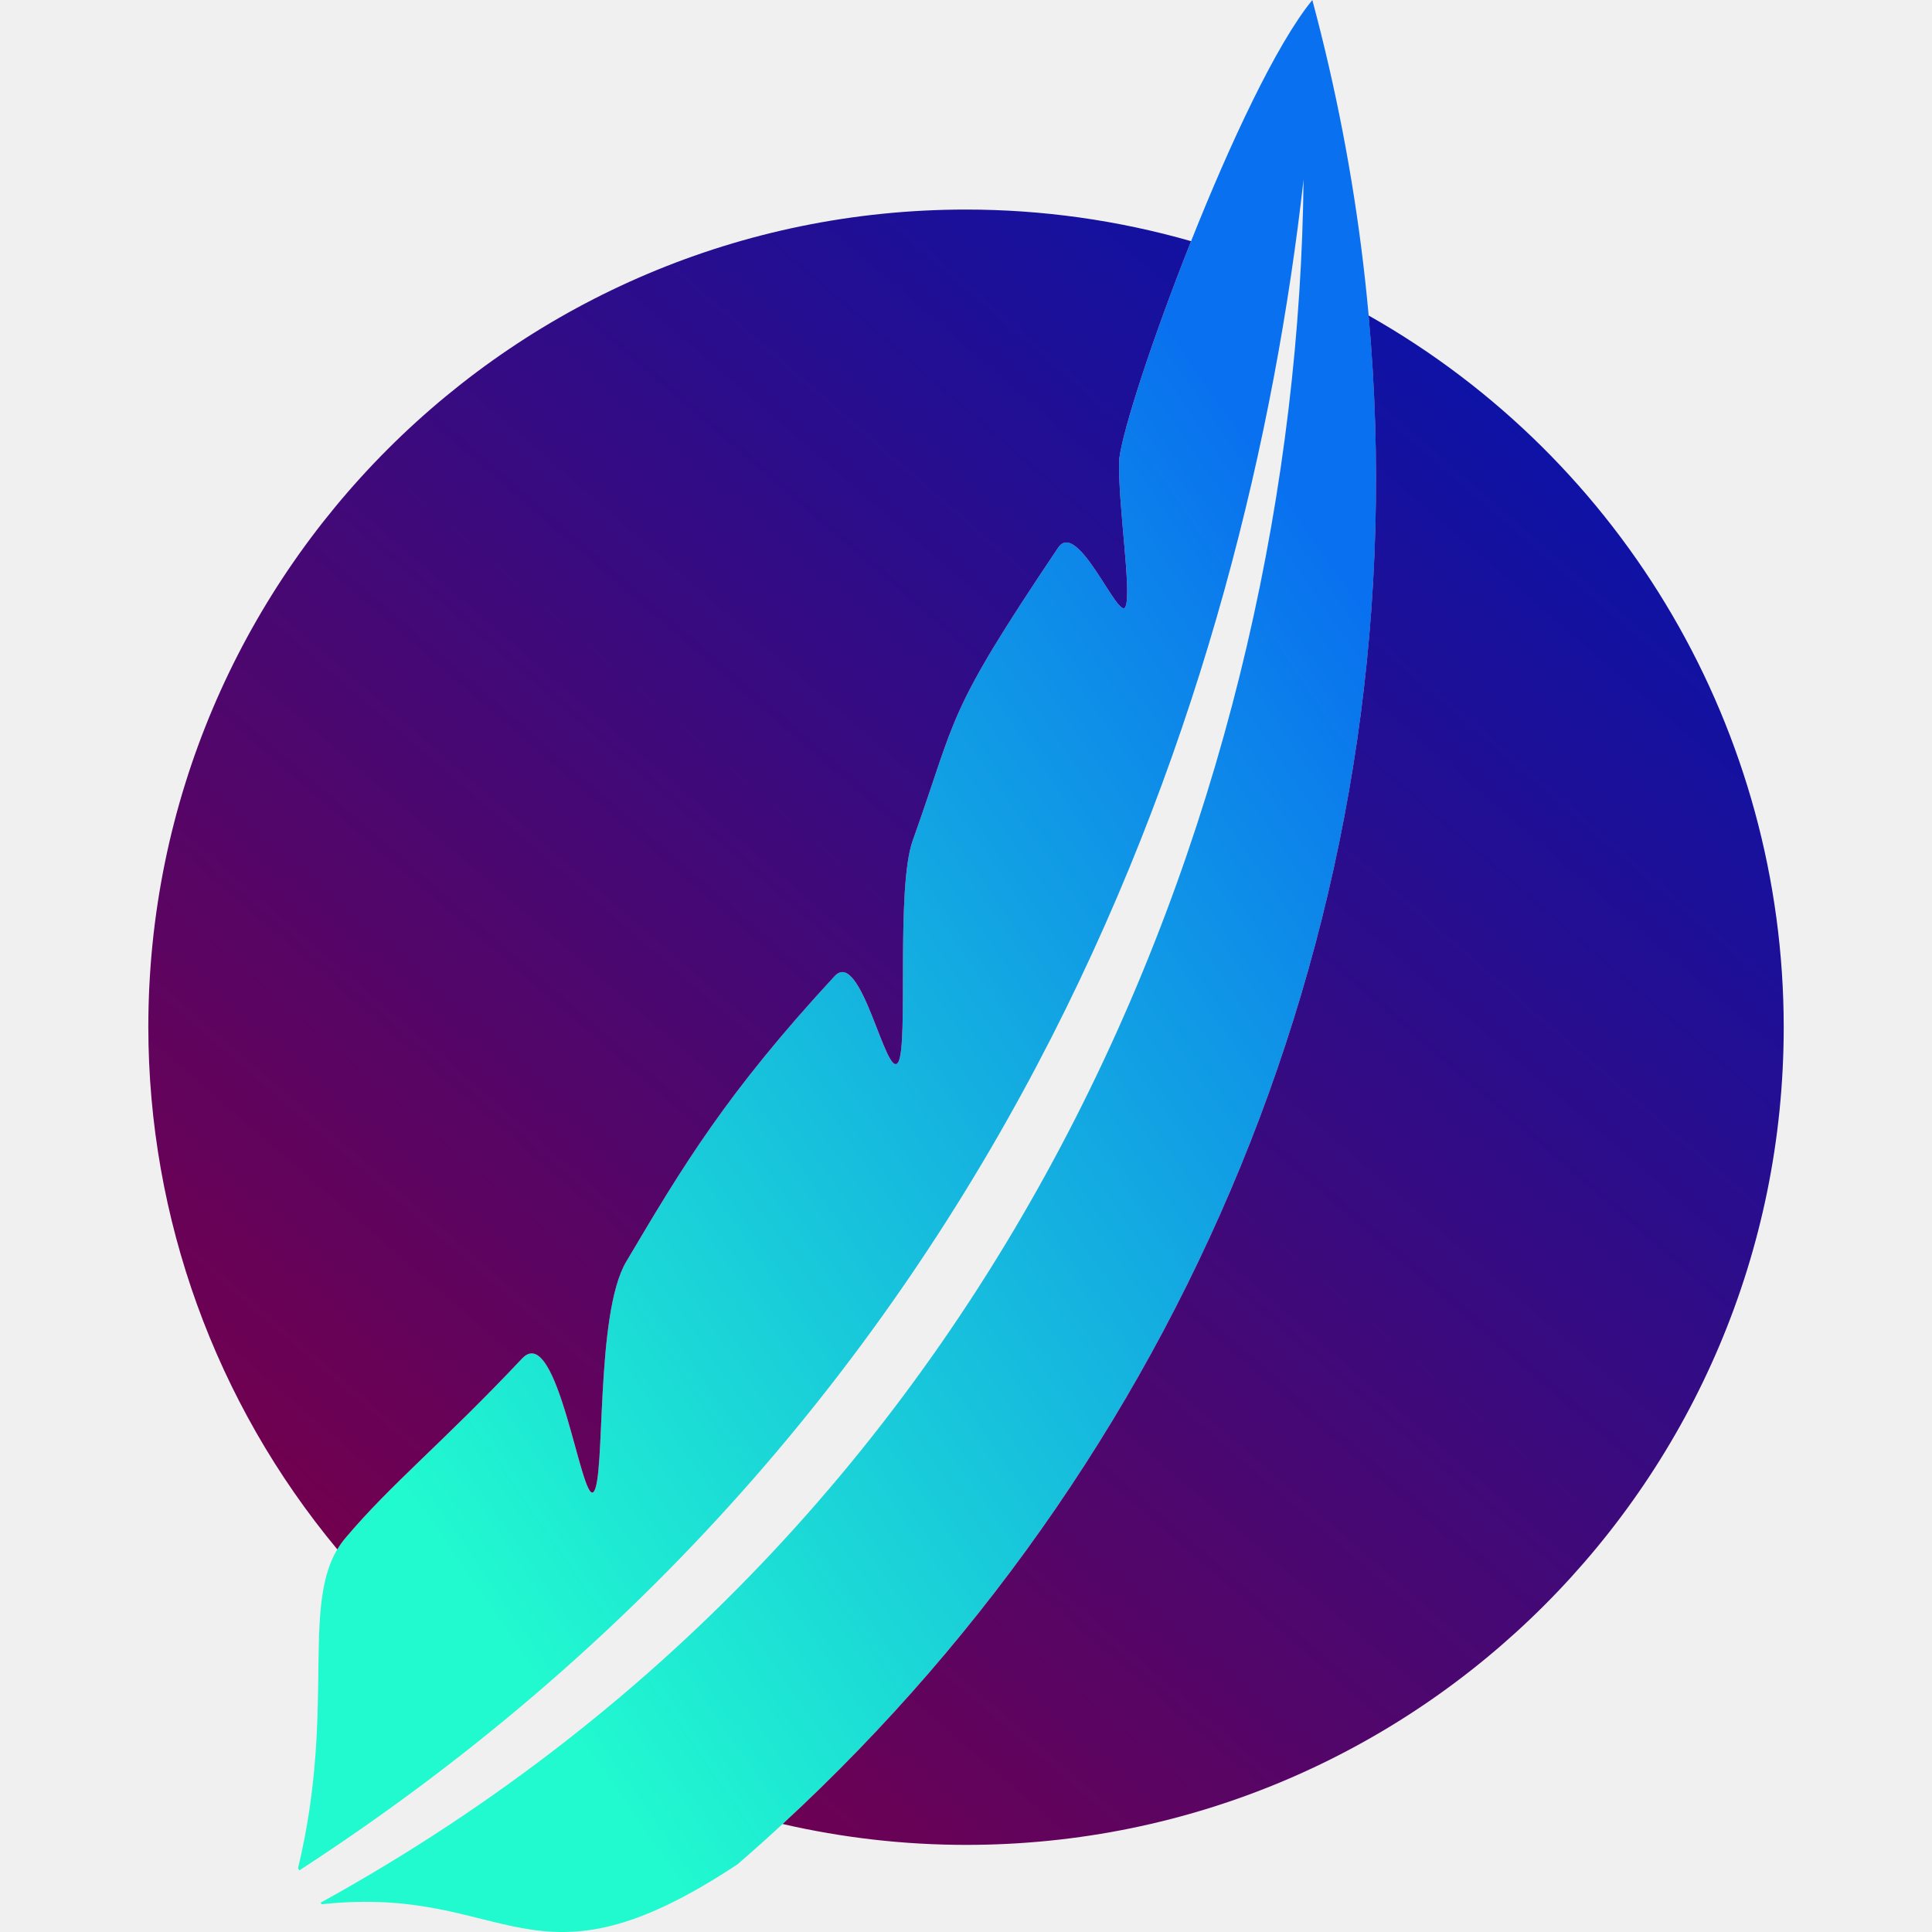
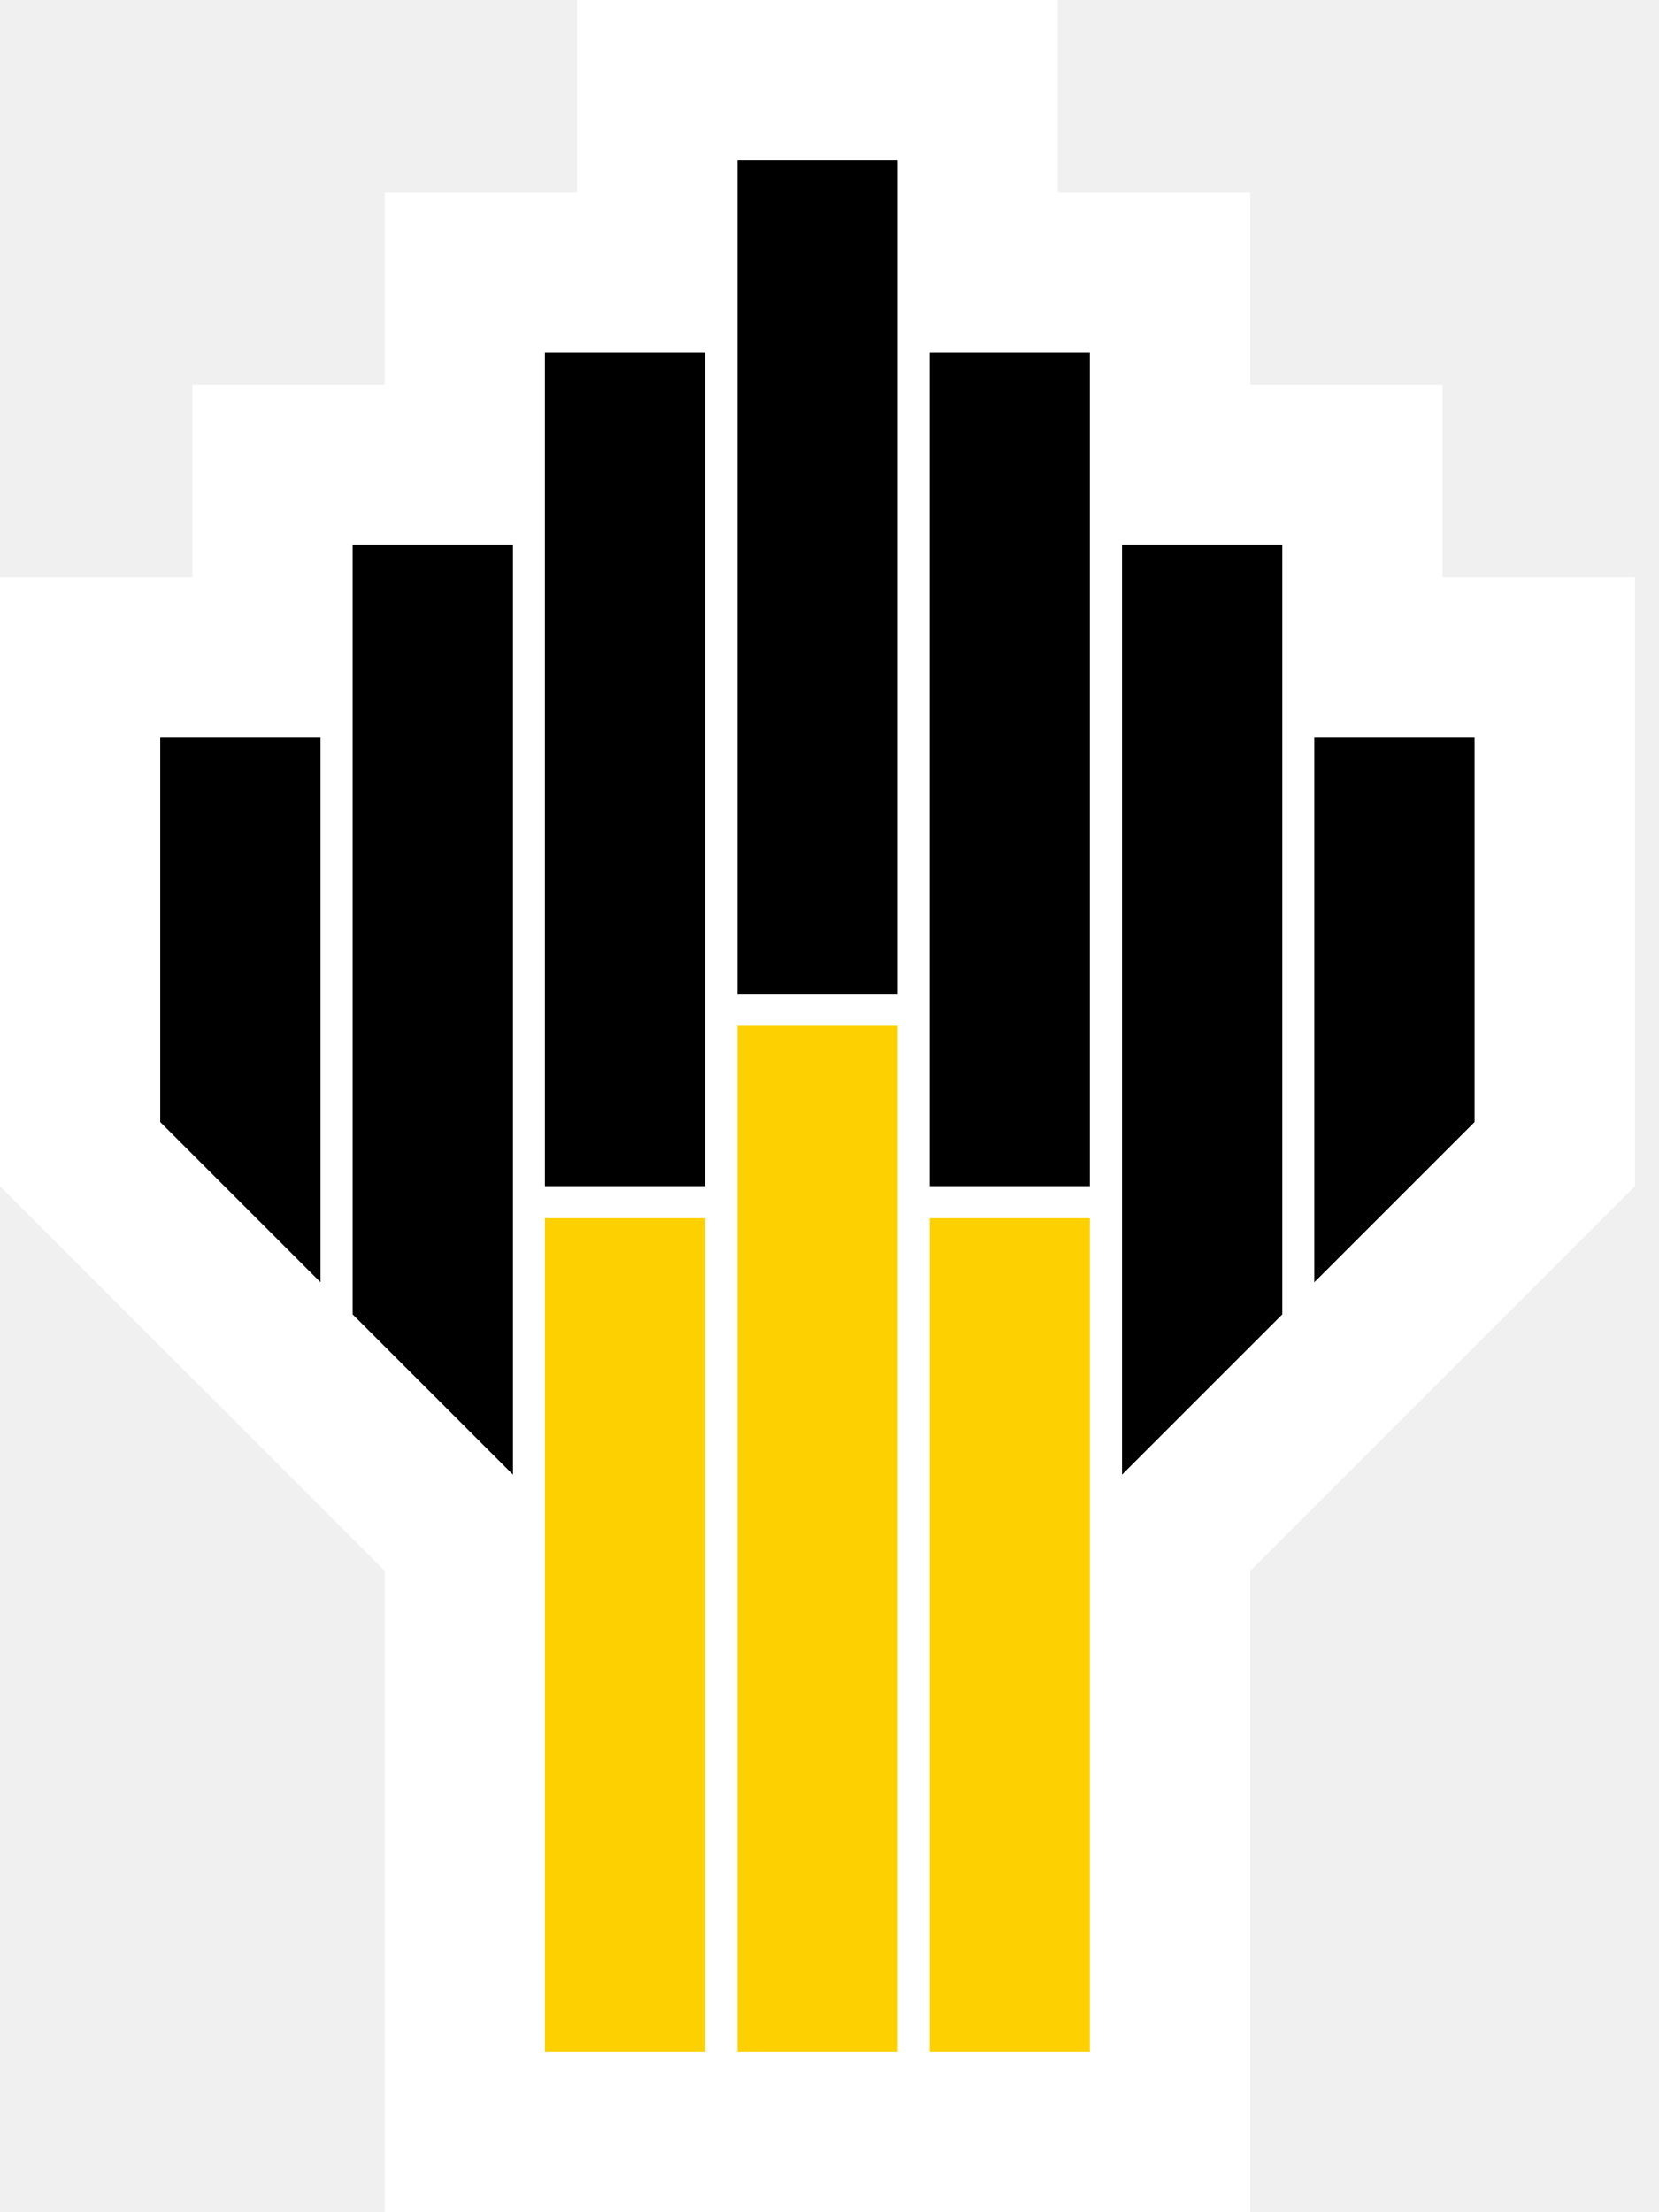
- <svg xmlns="http://www.w3.org/2000/svg" xmlns:xlink="http://www.w3.org/1999/xlink" width="512" height="512" version="1.1" viewBox="0 0 512 512">
+ <svg xmlns="http://www.w3.org/2000/svg" width="36" height="48" viewBox="0 0 36 48" fill="none">
+   <g clip-path="url(#clip0_7701_162737)">
+     <path fill-rule="evenodd" clip-rule="evenodd" d="M0 12.522H4.174V8.348H8.348V4.174H12.522V0H22.956V4.174H27.13V8.348H31.304V12.522H35.478V25.739L27.13 34.087V48H8.348V34.087L0 25.739V12.522Z" fill="white" />
+     <path fill-rule="evenodd" clip-rule="evenodd" d="M16 21.565H19.478V3.478H16V21.565Z" fill="black" />
+     <path fill-rule="evenodd" clip-rule="evenodd" d="M11.824 25.739H15.303V7.652H11.824V25.739Z" fill="black" />
+     <path fill-rule="evenodd" clip-rule="evenodd" d="M7.652 28.522L11.131 32V11.826H7.652V28.522Z" fill="black" />
+     <path fill-rule="evenodd" clip-rule="evenodd" d="M3.477 24.348L6.955 27.826V16H3.477V24.348Z" fill="black" />
+     <path fill-rule="evenodd" clip-rule="evenodd" d="M20.172 25.739H23.65V7.652H20.172V25.739Z" fill="black" />
+     <path fill-rule="evenodd" clip-rule="evenodd" d="M24.348 32L27.826 28.522V11.826H24.348V32Z" fill="black" />
+     <path fill-rule="evenodd" clip-rule="evenodd" d="M28.52 27.826L31.998 24.348V16H28.52V27.826Z" fill="black" />
+     <path fill-rule="evenodd" clip-rule="evenodd" d="M11.824 26.435H15.303V44.522H11.824V26.435Z" fill="#FDD002" />
+     <path fill-rule="evenodd" clip-rule="evenodd" d="M16 22.261H19.478V44.522H16V22.261Z" fill="#FDD002" />
+     <path fill-rule="evenodd" clip-rule="evenodd" d="M20.172 26.435H23.65V44.522H20.172V26.435Z" fill="#FDD002" />
+   </g>
  <defs>
-     <linearGradient id="linearGradient22708">
-       <stop stop-color="#21facf" offset="0" />
-       <stop stop-color="#0970ef" offset="1" />
-     </linearGradient>
-     <linearGradient id="linearGradient6949" x1="68.454" x2="198.59" y1="246.73" y2="96.35" gradientTransform="translate(-5.754,-56.594)" gradientUnits="userSpaceOnUse">
-       <stop stop-color="#72004e" offset="0" />
-       <stop stop-color="#0015b1" offset="1" />
-     </linearGradient>
-     <linearGradient id="linearGradient22718" x1="56.735" x2="155.2" y1="246.96" y2="58.575" gradientUnits="userSpaceOnUse">
-       <stop stop-color="#4f00da" offset="0" />
-       <stop stop-color="#e5311b" offset="1" />
-     </linearGradient>
-     <linearGradient id="linearGradient23463" x1="68.454" x2="198.59" y1="246.73" y2="96.35" gradientUnits="userSpaceOnUse" xlink:href="#linearGradient22708" />
-     <linearGradient id="linearGradient903" x1="54.478" x2="192.1" y1="247.56" y2="9.809" gradientTransform="matrix(.87923 0 0 .87923 -9.551 48.787)" gradientUnits="userSpaceOnUse">
-       <stop stop-color="#dc180d" offset="0" />
-       <stop stop-color="#f96e20" offset=".5" />
-       <stop stop-color="#f4ce41" offset="1" />
-     </linearGradient>
-     <linearGradient id="linearGradient918" x1="39.468" x2="154.99" y1="204.22" y2="124.47" gradientUnits="userSpaceOnUse" xlink:href="#linearGradient22708" />
+     <clipPath id="clip0_7701_162737">
+       <rect width="35.478" height="48" fill="white" />
+     </clipPath>
  </defs>
-   <g transform="matrix(2.473 0 0 2.473 -4.8978 -4.8812)">
-     <path transform="translate(-5.5496,-57.412)" d="m148.16 59.393c-7.71 9.399-19.951 42.888-20.696 49.204-0.17 4.674 1.373 14.231 0.672 15.805-0.719 1.613-5.117-9.446-7.215-6.327-12.219 18.168-10.7 17.731-15.582 31.378-1.836 5.131-0.424 21.99-1.567 23.773-1.273 1.987-3.962-12.31-6.806-9.236-11.603 12.54-16.279 20.379-22.336 30.607-3.359 5.673-2.182 23.33-3.506 24.674-1.302 1.321-3.857-18.326-7.644-14.309-8.519 9.038-14.054 13.441-18.946 19.252-5.198 6.174-0.783 17.584-5.067 35.383l0.145 0.221c77.447-50.308 101.52-127.16 107.61-181.19-0.681 63.93-29.41 142.78-105.33 184.65l0.113 0.171c20.241-2.181 22.307 10.458 44.562-4.284 55.792-48.277 81.856-124.29 61.593-199.78z" display="none" fill="url(#linearGradient903)" />
-     <path transform="translate(-5.5498,-57.412)" d="m148.16 59.393c-7.71 9.399-19.951 42.888-20.696 49.204-0.17 4.674 1.373 14.231 0.672 15.805-0.719 1.613-5.117-9.446-7.215-6.327-12.219 18.168-10.7 17.731-15.582 31.378-1.836 5.131-0.424 21.99-1.567 23.773-1.273 1.987-3.962-12.31-6.806-9.236-11.603 12.54-16.279 20.379-22.336 30.607-3.359 5.673-2.182 23.33-3.506 24.674-1.302 1.321-3.857-18.326-7.644-14.309-8.519 9.038-14.054 13.441-18.946 19.252-5.198 6.174-0.783 17.584-5.067 35.383l0.145 0.221c77.447-50.308 101.52-127.16 107.61-181.19-0.681 63.93-29.41 142.78-105.33 184.65l0.113 0.171c20.241-2.181 22.307 10.458 44.562-4.284 55.792-48.277 81.856-124.29 61.593-199.78z" fill="url(#linearGradient918)" />
-     <g transform="translate(0 2.0218e-5)">
-       <path transform="translate(-5.7543,-56.594)" d="m111.25 81.024c-48.394-1.5e-5 -87.625 39.231-87.625 87.625 0.017 20.443 7.182 40.236 20.253 55.954 0.252-0.422 0.536-0.824 0.858-1.206 4.892-5.81 10.427-10.214 18.946-19.252 3.787-4.018 6.341 15.63 7.644 14.309 1.324-1.344 0.147-19.001 3.506-24.674 6.056-10.228 10.733-18.067 22.336-30.607 2.844-3.074 5.533 11.223 6.806 9.236 1.142-1.782-0.269-18.641 1.566-23.773 4.882-13.647 3.363-13.21 15.582-31.378 2.098-3.119 6.496 7.94 7.215 6.327 0.701-1.573-0.842-11.131-0.672-15.805 0.372-3.15 3.604-13.059 7.705-23.367-7.843-2.247-15.962-3.388-24.12-3.389zm43.142 11.356c5.566 61.595-18.426 120.7-62.796 161.65 6.446 1.486 13.04 2.237 19.655 2.239 48.394 1e-5 87.625-39.231 87.625-87.625-3.1e-4 -31.581-16.995-60.719-44.484-76.268z" display="none" fill="url(#linearGradient22718)" />
-       <path transform="translate(-5.754,-56.594)" d="m111.25 81.024c-48.394-1.5e-5 -87.625 39.231-87.625 87.625 0.017 20.443 7.182 40.236 20.253 55.954 0.252-0.422 0.536-0.824 0.858-1.206 4.892-5.81 10.427-10.214 18.946-19.252 3.787-4.018 6.341 15.63 7.644 14.309 1.324-1.344 0.147-19.001 3.506-24.674 6.056-10.228 10.733-18.067 22.336-30.607 2.844-3.074 5.533 11.223 6.806 9.236 1.142-1.782-0.269-18.641 1.566-23.773 4.882-13.647 3.363-13.21 15.582-31.378 2.098-3.119 6.496 7.94 7.215 6.327 0.701-1.573-0.842-11.131-0.672-15.805 0.372-3.15 3.604-13.059 7.705-23.367-7.843-2.247-15.962-3.388-24.12-3.389zm43.142 11.356c5.566 61.595-18.426 120.7-62.796 161.65 6.446 1.486 13.04 2.237 19.655 2.239 48.394 1e-5 87.625-39.231 87.625-87.625-3.1e-4 -31.581-16.995-60.719-44.484-76.268z" display="none" fill="url(#linearGradient23463)" />
-       <path d="m105.5 24.43c-48.394-1.5e-5 -87.625 39.231-87.625 87.625 0.017 20.443 7.182 40.236 20.253 55.954 0.252-0.422 0.536-0.824 0.858-1.206 4.892-5.81 10.427-10.214 18.946-19.252 3.787-4.018 6.341 15.63 7.644 14.309 1.324-1.344 0.147-19.001 3.506-24.674 6.056-10.228 10.733-18.067 22.336-30.607 2.844-3.074 5.533 11.223 6.806 9.236 1.142-1.782-0.269-18.641 1.566-23.773 4.882-13.647 3.363-13.21 15.582-31.378 2.098-3.119 6.496 7.94 7.215 6.327 0.701-1.573-0.842-11.131-0.672-15.805 0.372-3.15 3.604-13.059 7.705-23.367-7.843-2.247-15.962-3.388-24.12-3.389zm43.142 11.356c5.566 61.595-18.426 120.7-62.796 161.65 6.446 1.486 13.04 2.237 19.655 2.239 48.394 1e-5 87.625-39.231 87.625-87.625-3.1e-4 -31.581-16.995-60.719-44.484-76.268z" fill="url(#linearGradient6949)" />
-     </g>
-   </g>
</svg>
